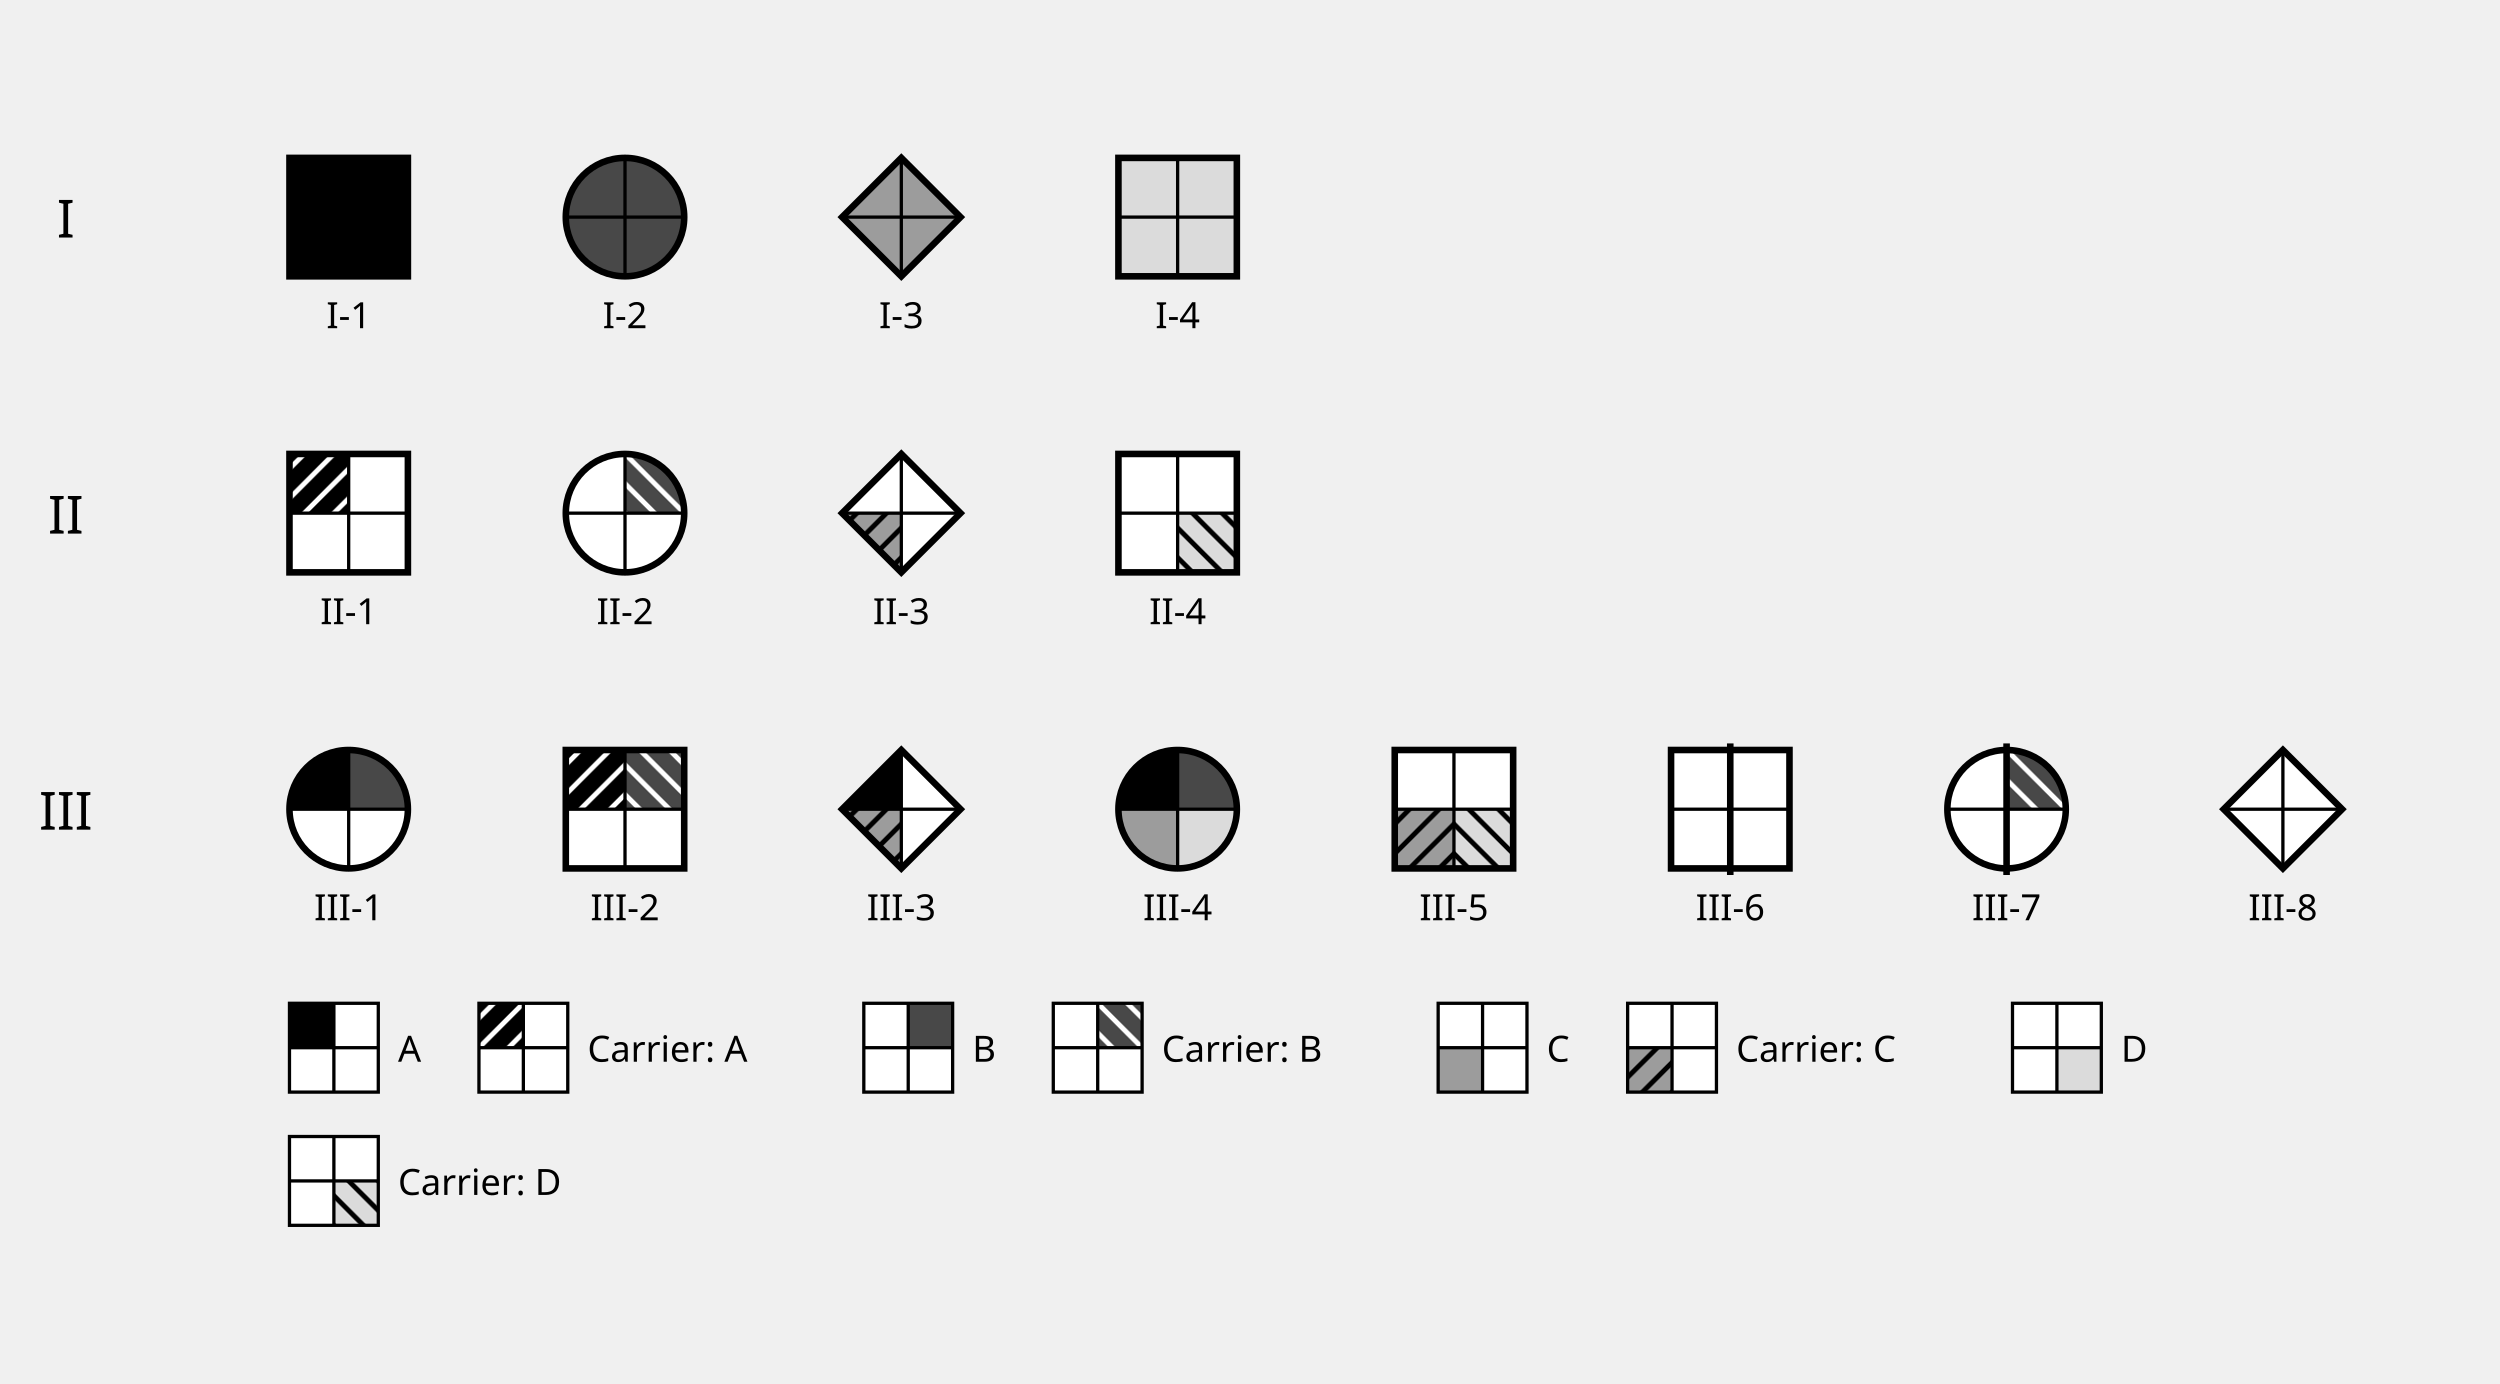
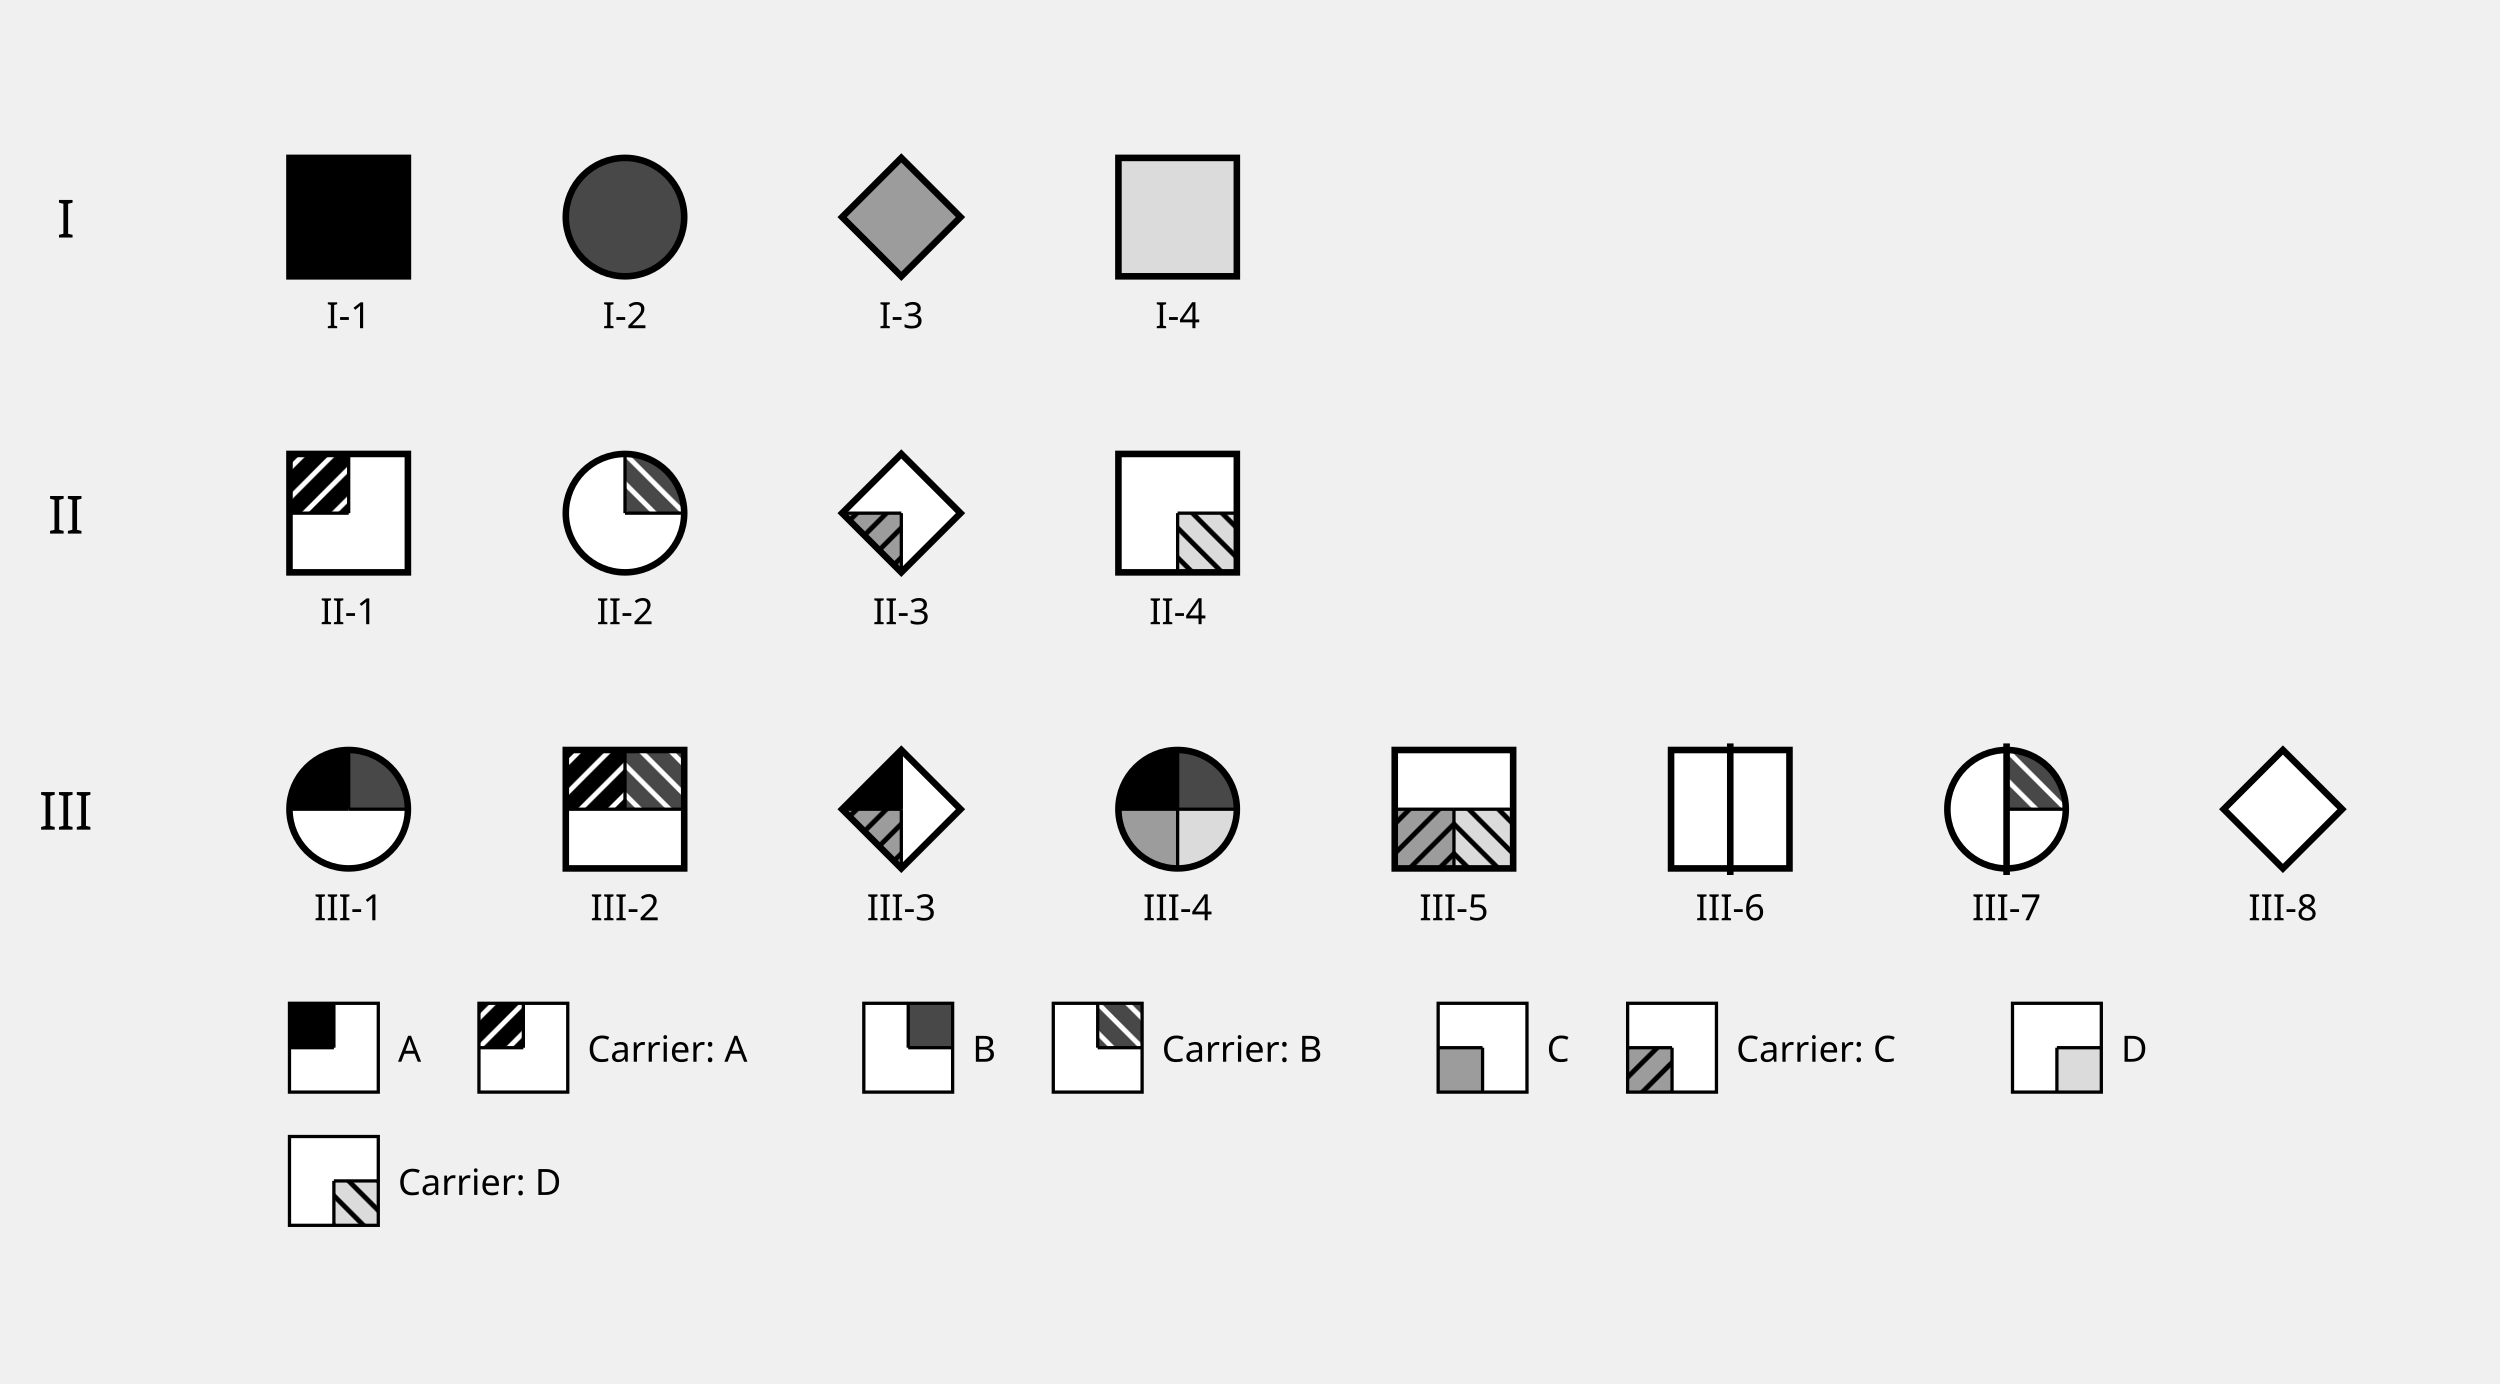
<svg xmlns="http://www.w3.org/2000/svg" width="760" height="420.5" viewBox="0 0 760 420.5" class="pedigree" data-title="Fills by condition index and status" data-conditions="[&quot;A&quot;, &quot;B&quot;, &quot;C&quot;, &quot;D&quot;]">
  <defs>
    <pattern id="fill-affected-0" class="fill-pattern" data-condition="0" data-status="affected" width="8" height="8" patternUnits="userSpaceOnUse">
      <rect class="tone" width="8" height="8" fill="#000000" />
    </pattern>
    <pattern id="fill-carrier-0" class="fill-pattern" data-condition="0" data-status="carrier" width="9" height="9" patternUnits="userSpaceOnUse">
      <rect class="tone" width="9" height="9" fill="#000000" />
      <path class="hatch" d="M-1.125,5.625L5.625,-1.125M3.375,10.125L10.125,3.375" fill="none" stroke="#ffffff" stroke-width="1.5" />
    </pattern>
    <pattern id="fill-affected-1" class="fill-pattern" data-condition="1" data-status="affected" width="8" height="8" patternUnits="userSpaceOnUse">
      <rect class="tone" width="8" height="8" fill="#484848" />
    </pattern>
    <pattern id="fill-carrier-1" class="fill-pattern" data-condition="1" data-status="carrier" width="9" height="9" patternUnits="userSpaceOnUse">
      <rect class="tone" width="9" height="9" fill="#484848" />
      <path class="hatch" d="M3.375,-1.125L10.125,5.625M-1.125,3.375L5.625,10.125" fill="none" stroke="#ffffff" stroke-width="1.5" />
    </pattern>
    <pattern id="fill-affected-2" class="fill-pattern" data-condition="2" data-status="affected" width="8" height="8" patternUnits="userSpaceOnUse">
      <rect class="tone" width="8" height="8" fill="#9c9c9c" />
    </pattern>
    <pattern id="fill-carrier-2" class="fill-pattern" data-condition="2" data-status="carrier" width="9" height="9" patternUnits="userSpaceOnUse">
      <rect class="tone" width="9" height="9" fill="#9c9c9c" />
      <path class="hatch" d="M-1.125,5.625L5.625,-1.125M3.375,10.125L10.125,3.375" fill="none" stroke="#000000" stroke-width="1.5" />
    </pattern>
    <pattern id="fill-affected-3" class="fill-pattern" data-condition="3" data-status="affected" width="8" height="8" patternUnits="userSpaceOnUse">
      <rect class="tone" width="8" height="8" fill="#dbdbdb" />
    </pattern>
    <pattern id="fill-carrier-3" class="fill-pattern" data-condition="3" data-status="carrier" width="9" height="9" patternUnits="userSpaceOnUse">
      <rect class="tone" width="9" height="9" fill="#dbdbdb" />
      <path class="hatch" d="M3.375,-1.125L10.125,5.625M-1.125,3.375L5.625,10.125" fill="none" stroke="#000000" stroke-width="1.5" />
    </pattern>
  </defs>
  <g class="generation" data-generation="1">
    <text x="20" y="66" font-family="sans-serif" font-size="16" fill="#000000" text-anchor="middle" dominant-baseline="central">I</text>
  </g>
  <g class="generation" data-generation="2">
    <text x="20" y="156" font-family="sans-serif" font-size="16" fill="#000000" text-anchor="middle" dominant-baseline="central">II</text>
  </g>
  <g class="generation" data-generation="3">
    <text x="20" y="246" font-family="sans-serif" font-size="16" fill="#000000" text-anchor="middle" dominant-baseline="central">III</text>
  </g>
  <g id="ind-I-1" class="individual affected" data-position="I-1" data-generation="1" data-index="1" data-gender="man" data-condition-0="affected">
    <rect class="backing" x="88" y="48" width="36" height="36" fill="#ffffff" />
    <rect class="fill" data-condition="0" data-status="affected" transform="translate(106 66)" x="-18" y="-18" width="36" height="36" fill="url(#fill-affected-0)" />
-     <line class="divider" x1="106" y1="48" x2="106" y2="84" stroke="#000000" stroke-width="1" />
-     <line class="divider" x1="88" y1="66" x2="124" y2="66" stroke="#000000" stroke-width="1" />
    <rect class="symbol" x="88" y="48" width="36" height="36" fill="none" stroke="#000000" stroke-width="2" />
    <text class="label" x="106" y="95.5" font-family="sans-serif" font-size="11" fill="#000000" text-anchor="middle" dominant-baseline="central">I-1</text>
    <rect class="hit" x="88" y="48" width="36" height="53" fill="none" pointer-events="all" />
  </g>
  <g id="ind-I-2" class="individual affected" data-position="I-2" data-generation="1" data-index="2" data-gender="woman" data-condition-1="affected">
    <circle class="backing" cx="190" cy="66" r="18" fill="#ffffff" />
    <circle class="fill" data-condition="1" data-status="affected" transform="translate(194.5 66)" cx="-4.5" cy="0" r="18" fill="url(#fill-affected-1)" />
-     <line class="divider" x1="190" y1="48" x2="190" y2="84" stroke="#000000" stroke-width="1" />
-     <line class="divider" x1="172" y1="66" x2="208" y2="66" stroke="#000000" stroke-width="1" />
    <circle class="symbol" cx="190" cy="66" r="18" fill="none" stroke="#000000" stroke-width="2" />
    <text class="label" x="190" y="95.5" font-family="sans-serif" font-size="11" fill="#000000" text-anchor="middle" dominant-baseline="central">I-2</text>
    <rect class="hit" x="172" y="48" width="36" height="53" fill="none" pointer-events="all" />
  </g>
  <g id="ind-I-3" class="individual affected" data-position="I-3" data-generation="1" data-index="3" data-gender="nonbinary" data-condition-2="affected">
    <polygon class="backing" points="274,48 292,66 274,84 256,66" fill="#ffffff" />
    <polygon class="fill" data-condition="2" data-status="affected" transform="translate(274 66)" points="0,-18 18,0 0,18 -18,0" fill="url(#fill-affected-2)" />
-     <line class="divider" x1="274" y1="48" x2="274" y2="84" stroke="#000000" stroke-width="1" />
-     <line class="divider" x1="256" y1="66" x2="292" y2="66" stroke="#000000" stroke-width="1" />
    <polygon class="symbol" points="274,48 292,66 274,84 256,66" fill="none" stroke="#000000" stroke-width="2" />
    <text class="label" x="274" y="95.5" font-family="sans-serif" font-size="11" fill="#000000" text-anchor="middle" dominant-baseline="central">I-3</text>
    <rect class="hit" x="256" y="48" width="36" height="53" fill="none" pointer-events="all" />
  </g>
  <g id="ind-I-4" class="individual affected" data-position="I-4" data-generation="1" data-index="4" data-gender="man" data-condition-3="affected">
    <rect class="backing" x="340" y="48" width="36" height="36" fill="#ffffff" />
    <rect class="fill" data-condition="3" data-status="affected" transform="translate(358 66)" x="-18" y="-18" width="36" height="36" fill="url(#fill-affected-3)" />
-     <line class="divider" x1="358" y1="48" x2="358" y2="84" stroke="#000000" stroke-width="1" />
-     <line class="divider" x1="340" y1="66" x2="376" y2="66" stroke="#000000" stroke-width="1" />
    <rect class="symbol" x="340" y="48" width="36" height="36" fill="none" stroke="#000000" stroke-width="2" />
    <text class="label" x="358" y="95.5" font-family="sans-serif" font-size="11" fill="#000000" text-anchor="middle" dominant-baseline="central">I-4</text>
    <rect class="hit" x="340" y="48" width="36" height="53" fill="none" pointer-events="all" />
  </g>
  <g id="ind-II-1" class="individual carrier" data-position="II-1" data-generation="2" data-index="1" data-gender="man" data-condition-0="carrier">
    <rect class="backing" x="88" y="138" width="36" height="36" fill="#ffffff" />
    <clipPath id="clip-II-1">
      <rect x="-18" y="-18" width="36" height="36" fill="none" />
    </clipPath>
    <rect class="fill" data-condition="0" data-status="carrier" x="-18" y="-18" width="18" height="18" transform="translate(106 156)" fill="url(#fill-carrier-0)" clip-path="url(#clip-II-1)" />
-     <line class="divider" x1="106" y1="138" x2="106" y2="174" stroke="#000000" stroke-width="1" />
-     <line class="divider" x1="88" y1="156" x2="124" y2="156" stroke="#000000" stroke-width="1" />
+     <line class="divider" x1="106" y1="156" x2="106" y2="138" stroke="#000000" stroke-width="1" />
+     <line class="divider" x1="106" y1="156" x2="88" y2="156" stroke="#000000" stroke-width="1" />
    <rect class="symbol" x="88" y="138" width="36" height="36" fill="none" stroke="#000000" stroke-width="2" />
    <text class="label" x="106" y="185.5" font-family="sans-serif" font-size="11" fill="#000000" text-anchor="middle" dominant-baseline="central">II-1</text>
    <rect class="hit" x="88" y="138" width="36" height="53" fill="none" pointer-events="all" />
  </g>
  <g id="ind-II-2" class="individual carrier" data-position="II-2" data-generation="2" data-index="2" data-gender="woman" data-condition-1="carrier">
    <circle class="backing" cx="190" cy="156" r="18" fill="#ffffff" />
    <clipPath id="clip-II-2">
      <circle cx="-4.5" cy="0" r="18" fill="none" />
    </clipPath>
    <rect class="fill" data-condition="1" data-status="carrier" x="-4.5" y="-18" width="18" height="18" transform="translate(194.5 156)" fill="url(#fill-carrier-1)" clip-path="url(#clip-II-2)" />
-     <line class="divider" x1="190" y1="138" x2="190" y2="174" stroke="#000000" stroke-width="1" />
-     <line class="divider" x1="172" y1="156" x2="208" y2="156" stroke="#000000" stroke-width="1" />
+     <line class="divider" x1="190" y1="156" x2="190" y2="138" stroke="#000000" stroke-width="1" />
+     <line class="divider" x1="190" y1="156" x2="208" y2="156" stroke="#000000" stroke-width="1" />
    <circle class="symbol" cx="190" cy="156" r="18" fill="none" stroke="#000000" stroke-width="2" />
    <text class="label" x="190" y="185.5" font-family="sans-serif" font-size="11" fill="#000000" text-anchor="middle" dominant-baseline="central">II-2</text>
    <rect class="hit" x="172" y="138" width="36" height="53" fill="none" pointer-events="all" />
  </g>
  <g id="ind-II-3" class="individual carrier" data-position="II-3" data-generation="2" data-index="3" data-gender="nonbinary" data-condition-2="carrier">
    <polygon class="backing" points="274,138 292,156 274,174 256,156" fill="#ffffff" />
    <clipPath id="clip-II-3">
      <polygon points="0,-18 18,0 0,18 -18,0" fill="none" />
    </clipPath>
    <rect class="fill" data-condition="2" data-status="carrier" x="-18" y="0" width="18" height="18" transform="translate(274 156)" fill="url(#fill-carrier-2)" clip-path="url(#clip-II-3)" />
-     <line class="divider" x1="274" y1="138" x2="274" y2="174" stroke="#000000" stroke-width="1" />
-     <line class="divider" x1="256" y1="156" x2="292" y2="156" stroke="#000000" stroke-width="1" />
+     <line class="divider" x1="274" y1="156" x2="274" y2="174" stroke="#000000" stroke-width="1" />
+     <line class="divider" x1="274" y1="156" x2="256" y2="156" stroke="#000000" stroke-width="1" />
    <polygon class="symbol" points="274,138 292,156 274,174 256,156" fill="none" stroke="#000000" stroke-width="2" />
    <text class="label" x="274" y="185.5" font-family="sans-serif" font-size="11" fill="#000000" text-anchor="middle" dominant-baseline="central">II-3</text>
    <rect class="hit" x="256" y="138" width="36" height="53" fill="none" pointer-events="all" />
  </g>
  <g id="ind-II-4" class="individual carrier" data-position="II-4" data-generation="2" data-index="4" data-gender="man" data-condition-3="carrier">
    <rect class="backing" x="340" y="138" width="36" height="36" fill="#ffffff" />
    <clipPath id="clip-II-4">
      <rect x="-18" y="-18" width="36" height="36" fill="none" />
    </clipPath>
    <rect class="fill" data-condition="3" data-status="carrier" x="0" y="0" width="18" height="18" transform="translate(358 156)" fill="url(#fill-carrier-3)" clip-path="url(#clip-II-4)" />
-     <line class="divider" x1="358" y1="138" x2="358" y2="174" stroke="#000000" stroke-width="1" />
-     <line class="divider" x1="340" y1="156" x2="376" y2="156" stroke="#000000" stroke-width="1" />
+     <line class="divider" x1="358" y1="156" x2="376" y2="156" stroke="#000000" stroke-width="1" />
+     <line class="divider" x1="358" y1="156" x2="358" y2="174" stroke="#000000" stroke-width="1" />
    <rect class="symbol" x="340" y="138" width="36" height="36" fill="none" stroke="#000000" stroke-width="2" />
    <text class="label" x="358" y="185.5" font-family="sans-serif" font-size="11" fill="#000000" text-anchor="middle" dominant-baseline="central">II-4</text>
    <rect class="hit" x="340" y="138" width="36" height="53" fill="none" pointer-events="all" />
  </g>
  <g id="ind-III-1" class="individual affected" data-position="III-1" data-generation="3" data-index="1" data-gender="woman" data-condition-0="affected" data-condition-1="affected">
    <circle class="backing" cx="106" cy="246" r="18" fill="#ffffff" />
    <clipPath id="clip-III-1">
      <circle cx="-4.5" cy="0" r="18" fill="none" />
    </clipPath>
    <rect class="fill" data-condition="0" data-status="affected" x="-22.5" y="-18" width="18" height="18" transform="translate(110.5 246)" fill="url(#fill-affected-0)" clip-path="url(#clip-III-1)" />
    <rect class="fill" data-condition="1" data-status="affected" x="-4.5" y="-18" width="18" height="18" transform="translate(110.5 246)" fill="url(#fill-affected-1)" clip-path="url(#clip-III-1)" />
-     <line class="divider" x1="106" y1="228" x2="106" y2="264" stroke="#000000" stroke-width="1" />
-     <line class="divider" x1="88" y1="246" x2="124" y2="246" stroke="#000000" stroke-width="1" />
+     <line class="divider" x1="106" y1="246" x2="106" y2="228" stroke="#000000" stroke-width="1" />
+     <line class="divider" x1="106" y1="246" x2="124" y2="246" stroke="#000000" stroke-width="1" />
+     <line class="divider" x1="106" y1="246" x2="88" y2="246" stroke="#000000" stroke-width="1" />
    <circle class="symbol" cx="106" cy="246" r="18" fill="none" stroke="#000000" stroke-width="2" />
    <text class="label" x="106" y="275.5" font-family="sans-serif" font-size="11" fill="#000000" text-anchor="middle" dominant-baseline="central">III-1</text>
    <rect class="hit" x="88" y="228" width="36" height="53" fill="none" pointer-events="all" />
  </g>
  <g id="ind-III-2" class="individual carrier" data-position="III-2" data-generation="3" data-index="2" data-gender="man" data-condition-0="carrier" data-condition-1="carrier">
    <rect class="backing" x="172" y="228" width="36" height="36" fill="#ffffff" />
    <clipPath id="clip-III-2">
      <rect x="-18" y="-18" width="36" height="36" fill="none" />
    </clipPath>
    <rect class="fill" data-condition="0" data-status="carrier" x="-18" y="-18" width="18" height="18" transform="translate(190 246)" fill="url(#fill-carrier-0)" clip-path="url(#clip-III-2)" />
    <rect class="fill" data-condition="1" data-status="carrier" x="0" y="-18" width="18" height="18" transform="translate(190 246)" fill="url(#fill-carrier-1)" clip-path="url(#clip-III-2)" />
-     <line class="divider" x1="190" y1="228" x2="190" y2="264" stroke="#000000" stroke-width="1" />
-     <line class="divider" x1="172" y1="246" x2="208" y2="246" stroke="#000000" stroke-width="1" />
+     <line class="divider" x1="190" y1="246" x2="190" y2="228" stroke="#000000" stroke-width="1" />
+     <line class="divider" x1="190" y1="246" x2="208" y2="246" stroke="#000000" stroke-width="1" />
+     <line class="divider" x1="190" y1="246" x2="172" y2="246" stroke="#000000" stroke-width="1" />
    <rect class="symbol" x="172" y="228" width="36" height="36" fill="none" stroke="#000000" stroke-width="2" />
    <text class="label" x="190" y="275.5" font-family="sans-serif" font-size="11" fill="#000000" text-anchor="middle" dominant-baseline="central">III-2</text>
    <rect class="hit" x="172" y="228" width="36" height="53" fill="none" pointer-events="all" />
  </g>
  <g id="ind-III-3" class="individual affected carrier" data-position="III-3" data-generation="3" data-index="3" data-gender="nonbinary" data-condition-0="affected" data-condition-2="carrier">
    <polygon class="backing" points="274,228 292,246 274,264 256,246" fill="#ffffff" />
    <clipPath id="clip-III-3">
      <polygon points="0,-18 18,0 0,18 -18,0" fill="none" />
    </clipPath>
    <rect class="fill" data-condition="0" data-status="affected" x="-18" y="-18" width="18" height="18" transform="translate(274 246)" fill="url(#fill-affected-0)" clip-path="url(#clip-III-3)" />
    <rect class="fill" data-condition="2" data-status="carrier" x="-18" y="0" width="18" height="18" transform="translate(274 246)" fill="url(#fill-carrier-2)" clip-path="url(#clip-III-3)" />
-     <line class="divider" x1="274" y1="228" x2="274" y2="264" stroke="#000000" stroke-width="1" />
-     <line class="divider" x1="256" y1="246" x2="292" y2="246" stroke="#000000" stroke-width="1" />
+     <line class="divider" x1="274" y1="246" x2="274" y2="228" stroke="#000000" stroke-width="1" />
+     <line class="divider" x1="274" y1="246" x2="274" y2="264" stroke="#000000" stroke-width="1" />
+     <line class="divider" x1="274" y1="246" x2="256" y2="246" stroke="#000000" stroke-width="1" />
    <polygon class="symbol" points="274,228 292,246 274,264 256,246" fill="none" stroke="#000000" stroke-width="2" />
    <text class="label" x="274" y="275.5" font-family="sans-serif" font-size="11" fill="#000000" text-anchor="middle" dominant-baseline="central">III-3</text>
    <rect class="hit" x="256" y="228" width="36" height="53" fill="none" pointer-events="all" />
  </g>
  <g id="ind-III-4" class="individual affected" data-position="III-4" data-generation="3" data-index="4" data-gender="woman" data-condition-0="affected" data-condition-1="affected" data-condition-2="affected" data-condition-3="affected">
    <circle class="backing" cx="358" cy="246" r="18" fill="#ffffff" />
    <clipPath id="clip-III-4">
      <circle cx="-4.5" cy="0" r="18" fill="none" />
    </clipPath>
    <rect class="fill" data-condition="0" data-status="affected" x="-22.5" y="-18" width="18" height="18" transform="translate(362.5 246)" fill="url(#fill-affected-0)" clip-path="url(#clip-III-4)" />
    <rect class="fill" data-condition="1" data-status="affected" x="-4.5" y="-18" width="18" height="18" transform="translate(362.5 246)" fill="url(#fill-affected-1)" clip-path="url(#clip-III-4)" />
    <rect class="fill" data-condition="2" data-status="affected" x="-22.5" y="0" width="18" height="18" transform="translate(362.5 246)" fill="url(#fill-affected-2)" clip-path="url(#clip-III-4)" />
    <rect class="fill" data-condition="3" data-status="affected" x="-4.5" y="0" width="18" height="18" transform="translate(362.5 246)" fill="url(#fill-affected-3)" clip-path="url(#clip-III-4)" />
-     <line class="divider" x1="358" y1="228" x2="358" y2="264" stroke="#000000" stroke-width="1" />
-     <line class="divider" x1="340" y1="246" x2="376" y2="246" stroke="#000000" stroke-width="1" />
+     <line class="divider" x1="358" y1="246" x2="358" y2="228" stroke="#000000" stroke-width="1" />
+     <line class="divider" x1="358" y1="246" x2="376" y2="246" stroke="#000000" stroke-width="1" />
+     <line class="divider" x1="358" y1="246" x2="358" y2="264" stroke="#000000" stroke-width="1" />
+     <line class="divider" x1="358" y1="246" x2="340" y2="246" stroke="#000000" stroke-width="1" />
    <circle class="symbol" cx="358" cy="246" r="18" fill="none" stroke="#000000" stroke-width="2" />
    <text class="label" x="358" y="275.5" font-family="sans-serif" font-size="11" fill="#000000" text-anchor="middle" dominant-baseline="central">III-4</text>
    <rect class="hit" x="340" y="228" width="36" height="53" fill="none" pointer-events="all" />
  </g>
  <g id="ind-III-5" class="individual carrier" data-position="III-5" data-generation="3" data-index="5" data-gender="man" data-condition-2="carrier" data-condition-3="carrier">
    <rect class="backing" x="424" y="228" width="36" height="36" fill="#ffffff" />
    <clipPath id="clip-III-5">
      <rect x="-18" y="-18" width="36" height="36" fill="none" />
    </clipPath>
    <rect class="fill" data-condition="2" data-status="carrier" x="-18" y="0" width="18" height="18" transform="translate(442 246)" fill="url(#fill-carrier-2)" clip-path="url(#clip-III-5)" />
    <rect class="fill" data-condition="3" data-status="carrier" x="0" y="0" width="18" height="18" transform="translate(442 246)" fill="url(#fill-carrier-3)" clip-path="url(#clip-III-5)" />
-     <line class="divider" x1="442" y1="228" x2="442" y2="264" stroke="#000000" stroke-width="1" />
-     <line class="divider" x1="424" y1="246" x2="460" y2="246" stroke="#000000" stroke-width="1" />
+     <line class="divider" x1="442" y1="246" x2="460" y2="246" stroke="#000000" stroke-width="1" />
+     <line class="divider" x1="442" y1="246" x2="442" y2="264" stroke="#000000" stroke-width="1" />
+     <line class="divider" x1="442" y1="246" x2="424" y2="246" stroke="#000000" stroke-width="1" />
    <rect class="symbol" x="424" y="228" width="36" height="36" fill="none" stroke="#000000" stroke-width="2" />
    <text class="label" x="442" y="275.5" font-family="sans-serif" font-size="11" fill="#000000" text-anchor="middle" dominant-baseline="central">III-5</text>
    <rect class="hit" x="424" y="228" width="36" height="53" fill="none" pointer-events="all" />
  </g>
  <g id="ind-III-6" class="individual presymptomatic" data-position="III-6" data-generation="3" data-index="6" data-gender="man" data-condition-0="presymptomatic">
    <rect class="backing" x="508" y="228" width="36" height="36" fill="#ffffff" />
-     <line class="divider" x1="526" y1="228" x2="526" y2="264" stroke="#000000" stroke-width="1" />
-     <line class="divider" x1="508" y1="246" x2="544" y2="246" stroke="#000000" stroke-width="1" />
    <rect class="symbol" x="508" y="228" width="36" height="36" fill="none" stroke="#000000" stroke-width="2" />
    <line class="mark presymptomatic" x1="526" y1="226" x2="526" y2="266" stroke="#000000" stroke-width="2" />
    <text class="label" x="526" y="275.5" font-family="sans-serif" font-size="11" fill="#000000" text-anchor="middle" dominant-baseline="central">III-6</text>
    <rect class="hit" x="508" y="228" width="36" height="53" fill="none" pointer-events="all" />
  </g>
  <g id="ind-III-7" class="individual carrier presymptomatic" data-position="III-7" data-generation="3" data-index="7" data-gender="woman" data-condition-0="presymptomatic" data-condition-1="carrier">
    <circle class="backing" cx="610" cy="246" r="18" fill="#ffffff" />
    <clipPath id="clip-III-7">
      <circle cx="-4.5" cy="0" r="18" fill="none" />
    </clipPath>
    <rect class="fill" data-condition="1" data-status="carrier" x="-4.5" y="-18" width="18" height="18" transform="translate(614.5 246)" fill="url(#fill-carrier-1)" clip-path="url(#clip-III-7)" />
-     <line class="divider" x1="610" y1="228" x2="610" y2="264" stroke="#000000" stroke-width="1" />
-     <line class="divider" x1="592" y1="246" x2="628" y2="246" stroke="#000000" stroke-width="1" />
+     <line class="divider" x1="610" y1="246" x2="610" y2="228" stroke="#000000" stroke-width="1" />
+     <line class="divider" x1="610" y1="246" x2="628" y2="246" stroke="#000000" stroke-width="1" />
    <circle class="symbol" cx="610" cy="246" r="18" fill="none" stroke="#000000" stroke-width="2" />
    <line class="mark presymptomatic" x1="610" y1="226" x2="610" y2="266" stroke="#000000" stroke-width="2" />
    <text class="label" x="610" y="275.5" font-family="sans-serif" font-size="11" fill="#000000" text-anchor="middle" dominant-baseline="central">III-7</text>
    <rect class="hit" x="592" y="228" width="36" height="53" fill="none" pointer-events="all" />
  </g>
  <g id="ind-III-8" class="individual" data-position="III-8" data-generation="3" data-index="8" data-gender="nonbinary">
    <polygon class="backing" points="694,228 712,246 694,264 676,246" fill="#ffffff" />
-     <line class="divider" x1="694" y1="228" x2="694" y2="264" stroke="#000000" stroke-width="1" />
-     <line class="divider" x1="676" y1="246" x2="712" y2="246" stroke="#000000" stroke-width="1" />
    <polygon class="symbol" points="694,228 712,246 694,264 676,246" fill="none" stroke="#000000" stroke-width="2" />
    <text class="label" x="694" y="275.5" font-family="sans-serif" font-size="11" fill="#000000" text-anchor="middle" dominant-baseline="central">III-8</text>
    <rect class="hit" x="676" y="228" width="36" height="53" fill="none" pointer-events="all" />
  </g>
  <g id="key" class="key">
    <g id="key-affected-0" class="key-entry" data-condition="0" data-status="affected">
      <rect class="swatch-backing" x="-13.5" y="-13.5" width="27" height="27" transform="translate(101.5 318.5)" fill="#ffffff" />
      <clipPath id="key-clip-affected-0">
        <rect x="-13.5" y="-13.5" width="27" height="27" />
      </clipPath>
      <rect class="swatch" data-condition="0" data-status="affected" x="-13.5" y="-13.5" width="13.5" height="13.5" transform="translate(101.5 318.5)" fill="url(#fill-affected-0)" clip-path="url(#key-clip-affected-0)" />
-       <line class="divider" x1="101.5" y1="305" x2="101.5" y2="332" stroke="#000000" stroke-width="1" />
-       <line class="divider" x1="88" y1="318.5" x2="115" y2="318.5" stroke="#000000" stroke-width="1" />
+       <line class="divider" x1="101.5" y1="318.5" x2="101.5" y2="305" stroke="#000000" stroke-width="1" />
+       <line class="divider" x1="101.5" y1="318.5" x2="88" y2="318.5" stroke="#000000" stroke-width="1" />
      <rect class="swatch-outline" x="-13.5" y="-13.5" width="27" height="27" transform="translate(101.5 318.5)" fill="none" stroke="#000000" stroke-width="1" />
      <text class="key-label" x="121" y="318.5" font-family="sans-serif" font-size="11" fill="#000000" text-anchor="start" dominant-baseline="central">A</text>
    </g>
    <g id="key-carrier-0" class="key-entry" data-condition="0" data-status="carrier">
      <rect class="swatch-backing" x="-13.5" y="-13.5" width="27" height="27" transform="translate(159.1 318.5)" fill="#ffffff" />
      <clipPath id="key-clip-carrier-0">
        <rect x="-13.5" y="-13.5" width="27" height="27" />
      </clipPath>
      <rect class="swatch" data-condition="0" data-status="carrier" x="-13.5" y="-13.5" width="13.5" height="13.5" transform="translate(159.1 318.5)" fill="url(#fill-carrier-0)" clip-path="url(#key-clip-carrier-0)" />
-       <line class="divider" x1="159.1" y1="305" x2="159.1" y2="332" stroke="#000000" stroke-width="1" />
-       <line class="divider" x1="145.6" y1="318.5" x2="172.6" y2="318.5" stroke="#000000" stroke-width="1" />
+       <line class="divider" x1="159.1" y1="318.5" x2="159.1" y2="305" stroke="#000000" stroke-width="1" />
+       <line class="divider" x1="159.1" y1="318.5" x2="145.6" y2="318.5" stroke="#000000" stroke-width="1" />
      <rect class="swatch-outline" x="-13.5" y="-13.5" width="27" height="27" transform="translate(159.1 318.5)" fill="none" stroke="#000000" stroke-width="1" />
      <text class="key-label" x="178.6" y="318.5" font-family="sans-serif" font-size="11" fill="#000000" text-anchor="start" dominant-baseline="central">Carrier: A</text>
    </g>
    <g id="key-affected-1" class="key-entry" data-condition="1" data-status="affected">
      <rect class="swatch-backing" x="-13.5" y="-13.5" width="27" height="27" transform="translate(276.1 318.5)" fill="#ffffff" />
      <clipPath id="key-clip-affected-1">
        <rect x="-13.5" y="-13.5" width="27" height="27" />
      </clipPath>
      <rect class="swatch" data-condition="1" data-status="affected" x="0" y="-13.5" width="13.5" height="13.5" transform="translate(276.1 318.5)" fill="url(#fill-affected-1)" clip-path="url(#key-clip-affected-1)" />
-       <line class="divider" x1="276.1" y1="305" x2="276.1" y2="332" stroke="#000000" stroke-width="1" />
-       <line class="divider" x1="262.6" y1="318.5" x2="289.6" y2="318.5" stroke="#000000" stroke-width="1" />
+       <line class="divider" x1="276.1" y1="318.5" x2="276.1" y2="305" stroke="#000000" stroke-width="1" />
+       <line class="divider" x1="276.1" y1="318.5" x2="289.6" y2="318.5" stroke="#000000" stroke-width="1" />
      <rect class="swatch-outline" x="-13.5" y="-13.5" width="27" height="27" transform="translate(276.1 318.5)" fill="none" stroke="#000000" stroke-width="1" />
      <text class="key-label" x="295.6" y="318.5" font-family="sans-serif" font-size="11" fill="#000000" text-anchor="start" dominant-baseline="central">B</text>
    </g>
    <g id="key-carrier-1" class="key-entry" data-condition="1" data-status="carrier">
      <rect class="swatch-backing" x="-13.5" y="-13.5" width="27" height="27" transform="translate(333.7 318.5)" fill="#ffffff" />
      <clipPath id="key-clip-carrier-1">
        <rect x="-13.5" y="-13.5" width="27" height="27" />
      </clipPath>
      <rect class="swatch" data-condition="1" data-status="carrier" x="0" y="-13.5" width="13.5" height="13.5" transform="translate(333.7 318.5)" fill="url(#fill-carrier-1)" clip-path="url(#key-clip-carrier-1)" />
-       <line class="divider" x1="333.7" y1="305" x2="333.7" y2="332" stroke="#000000" stroke-width="1" />
-       <line class="divider" x1="320.2" y1="318.5" x2="347.2" y2="318.5" stroke="#000000" stroke-width="1" />
+       <line class="divider" x1="333.7" y1="318.5" x2="333.7" y2="305" stroke="#000000" stroke-width="1" />
+       <line class="divider" x1="333.7" y1="318.5" x2="347.2" y2="318.5" stroke="#000000" stroke-width="1" />
      <rect class="swatch-outline" x="-13.5" y="-13.5" width="27" height="27" transform="translate(333.7 318.5)" fill="none" stroke="#000000" stroke-width="1" />
      <text class="key-label" x="353.2" y="318.5" font-family="sans-serif" font-size="11" fill="#000000" text-anchor="start" dominant-baseline="central">Carrier: B</text>
    </g>
    <g id="key-affected-2" class="key-entry" data-condition="2" data-status="affected">
      <rect class="swatch-backing" x="-13.5" y="-13.5" width="27" height="27" transform="translate(450.7 318.5)" fill="#ffffff" />
      <clipPath id="key-clip-affected-2">
        <rect x="-13.5" y="-13.5" width="27" height="27" />
      </clipPath>
      <rect class="swatch" data-condition="2" data-status="affected" x="-13.5" y="0" width="13.5" height="13.5" transform="translate(450.7 318.5)" fill="url(#fill-affected-2)" clip-path="url(#key-clip-affected-2)" />
-       <line class="divider" x1="450.7" y1="305" x2="450.7" y2="332" stroke="#000000" stroke-width="1" />
-       <line class="divider" x1="437.2" y1="318.5" x2="464.2" y2="318.5" stroke="#000000" stroke-width="1" />
+       <line class="divider" x1="450.7" y1="318.5" x2="450.7" y2="332" stroke="#000000" stroke-width="1" />
+       <line class="divider" x1="450.7" y1="318.5" x2="437.2" y2="318.5" stroke="#000000" stroke-width="1" />
      <rect class="swatch-outline" x="-13.5" y="-13.5" width="27" height="27" transform="translate(450.7 318.5)" fill="none" stroke="#000000" stroke-width="1" />
      <text class="key-label" x="470.2" y="318.5" font-family="sans-serif" font-size="11" fill="#000000" text-anchor="start" dominant-baseline="central">C</text>
    </g>
    <g id="key-carrier-2" class="key-entry" data-condition="2" data-status="carrier">
      <rect class="swatch-backing" x="-13.5" y="-13.5" width="27" height="27" transform="translate(508.3 318.5)" fill="#ffffff" />
      <clipPath id="key-clip-carrier-2">
        <rect x="-13.5" y="-13.5" width="27" height="27" />
      </clipPath>
      <rect class="swatch" data-condition="2" data-status="carrier" x="-13.5" y="0" width="13.5" height="13.5" transform="translate(508.3 318.5)" fill="url(#fill-carrier-2)" clip-path="url(#key-clip-carrier-2)" />
-       <line class="divider" x1="508.3" y1="305" x2="508.3" y2="332" stroke="#000000" stroke-width="1" />
-       <line class="divider" x1="494.8" y1="318.5" x2="521.8" y2="318.5" stroke="#000000" stroke-width="1" />
+       <line class="divider" x1="508.3" y1="318.5" x2="508.3" y2="332" stroke="#000000" stroke-width="1" />
+       <line class="divider" x1="508.3" y1="318.5" x2="494.8" y2="318.5" stroke="#000000" stroke-width="1" />
      <rect class="swatch-outline" x="-13.5" y="-13.5" width="27" height="27" transform="translate(508.3 318.5)" fill="none" stroke="#000000" stroke-width="1" />
      <text class="key-label" x="527.8" y="318.5" font-family="sans-serif" font-size="11" fill="#000000" text-anchor="start" dominant-baseline="central">Carrier: C</text>
    </g>
    <g id="key-affected-3" class="key-entry" data-condition="3" data-status="affected">
      <rect class="swatch-backing" x="-13.5" y="-13.5" width="27" height="27" transform="translate(625.3 318.5)" fill="#ffffff" />
      <clipPath id="key-clip-affected-3">
        <rect x="-13.5" y="-13.5" width="27" height="27" />
      </clipPath>
      <rect class="swatch" data-condition="3" data-status="affected" x="0" y="0" width="13.5" height="13.5" transform="translate(625.3 318.5)" fill="url(#fill-affected-3)" clip-path="url(#key-clip-affected-3)" />
-       <line class="divider" x1="625.3" y1="305" x2="625.3" y2="332" stroke="#000000" stroke-width="1" />
-       <line class="divider" x1="611.8" y1="318.5" x2="638.8" y2="318.5" stroke="#000000" stroke-width="1" />
+       <line class="divider" x1="625.3" y1="318.5" x2="638.8" y2="318.5" stroke="#000000" stroke-width="1" />
+       <line class="divider" x1="625.3" y1="318.5" x2="625.3" y2="332" stroke="#000000" stroke-width="1" />
      <rect class="swatch-outline" x="-13.5" y="-13.5" width="27" height="27" transform="translate(625.3 318.5)" fill="none" stroke="#000000" stroke-width="1" />
      <text class="key-label" x="644.8" y="318.5" font-family="sans-serif" font-size="11" fill="#000000" text-anchor="start" dominant-baseline="central">D</text>
    </g>
    <g id="key-carrier-3" class="key-entry" data-condition="3" data-status="carrier">
      <rect class="swatch-backing" x="-13.5" y="-13.5" width="27" height="27" transform="translate(101.5 359)" fill="#ffffff" />
      <clipPath id="key-clip-carrier-3">
        <rect x="-13.5" y="-13.5" width="27" height="27" />
      </clipPath>
      <rect class="swatch" data-condition="3" data-status="carrier" x="0" y="0" width="13.5" height="13.5" transform="translate(101.5 359)" fill="url(#fill-carrier-3)" clip-path="url(#key-clip-carrier-3)" />
-       <line class="divider" x1="101.5" y1="345.5" x2="101.5" y2="372.5" stroke="#000000" stroke-width="1" />
-       <line class="divider" x1="88" y1="359" x2="115" y2="359" stroke="#000000" stroke-width="1" />
+       <line class="divider" x1="101.5" y1="359" x2="115" y2="359" stroke="#000000" stroke-width="1" />
+       <line class="divider" x1="101.5" y1="359" x2="101.5" y2="372.5" stroke="#000000" stroke-width="1" />
      <rect class="swatch-outline" x="-13.5" y="-13.5" width="27" height="27" transform="translate(101.5 359)" fill="none" stroke="#000000" stroke-width="1" />
      <text class="key-label" x="121" y="359" font-family="sans-serif" font-size="11" fill="#000000" text-anchor="start" dominant-baseline="central">Carrier: D</text>
    </g>
  </g>
</svg>
